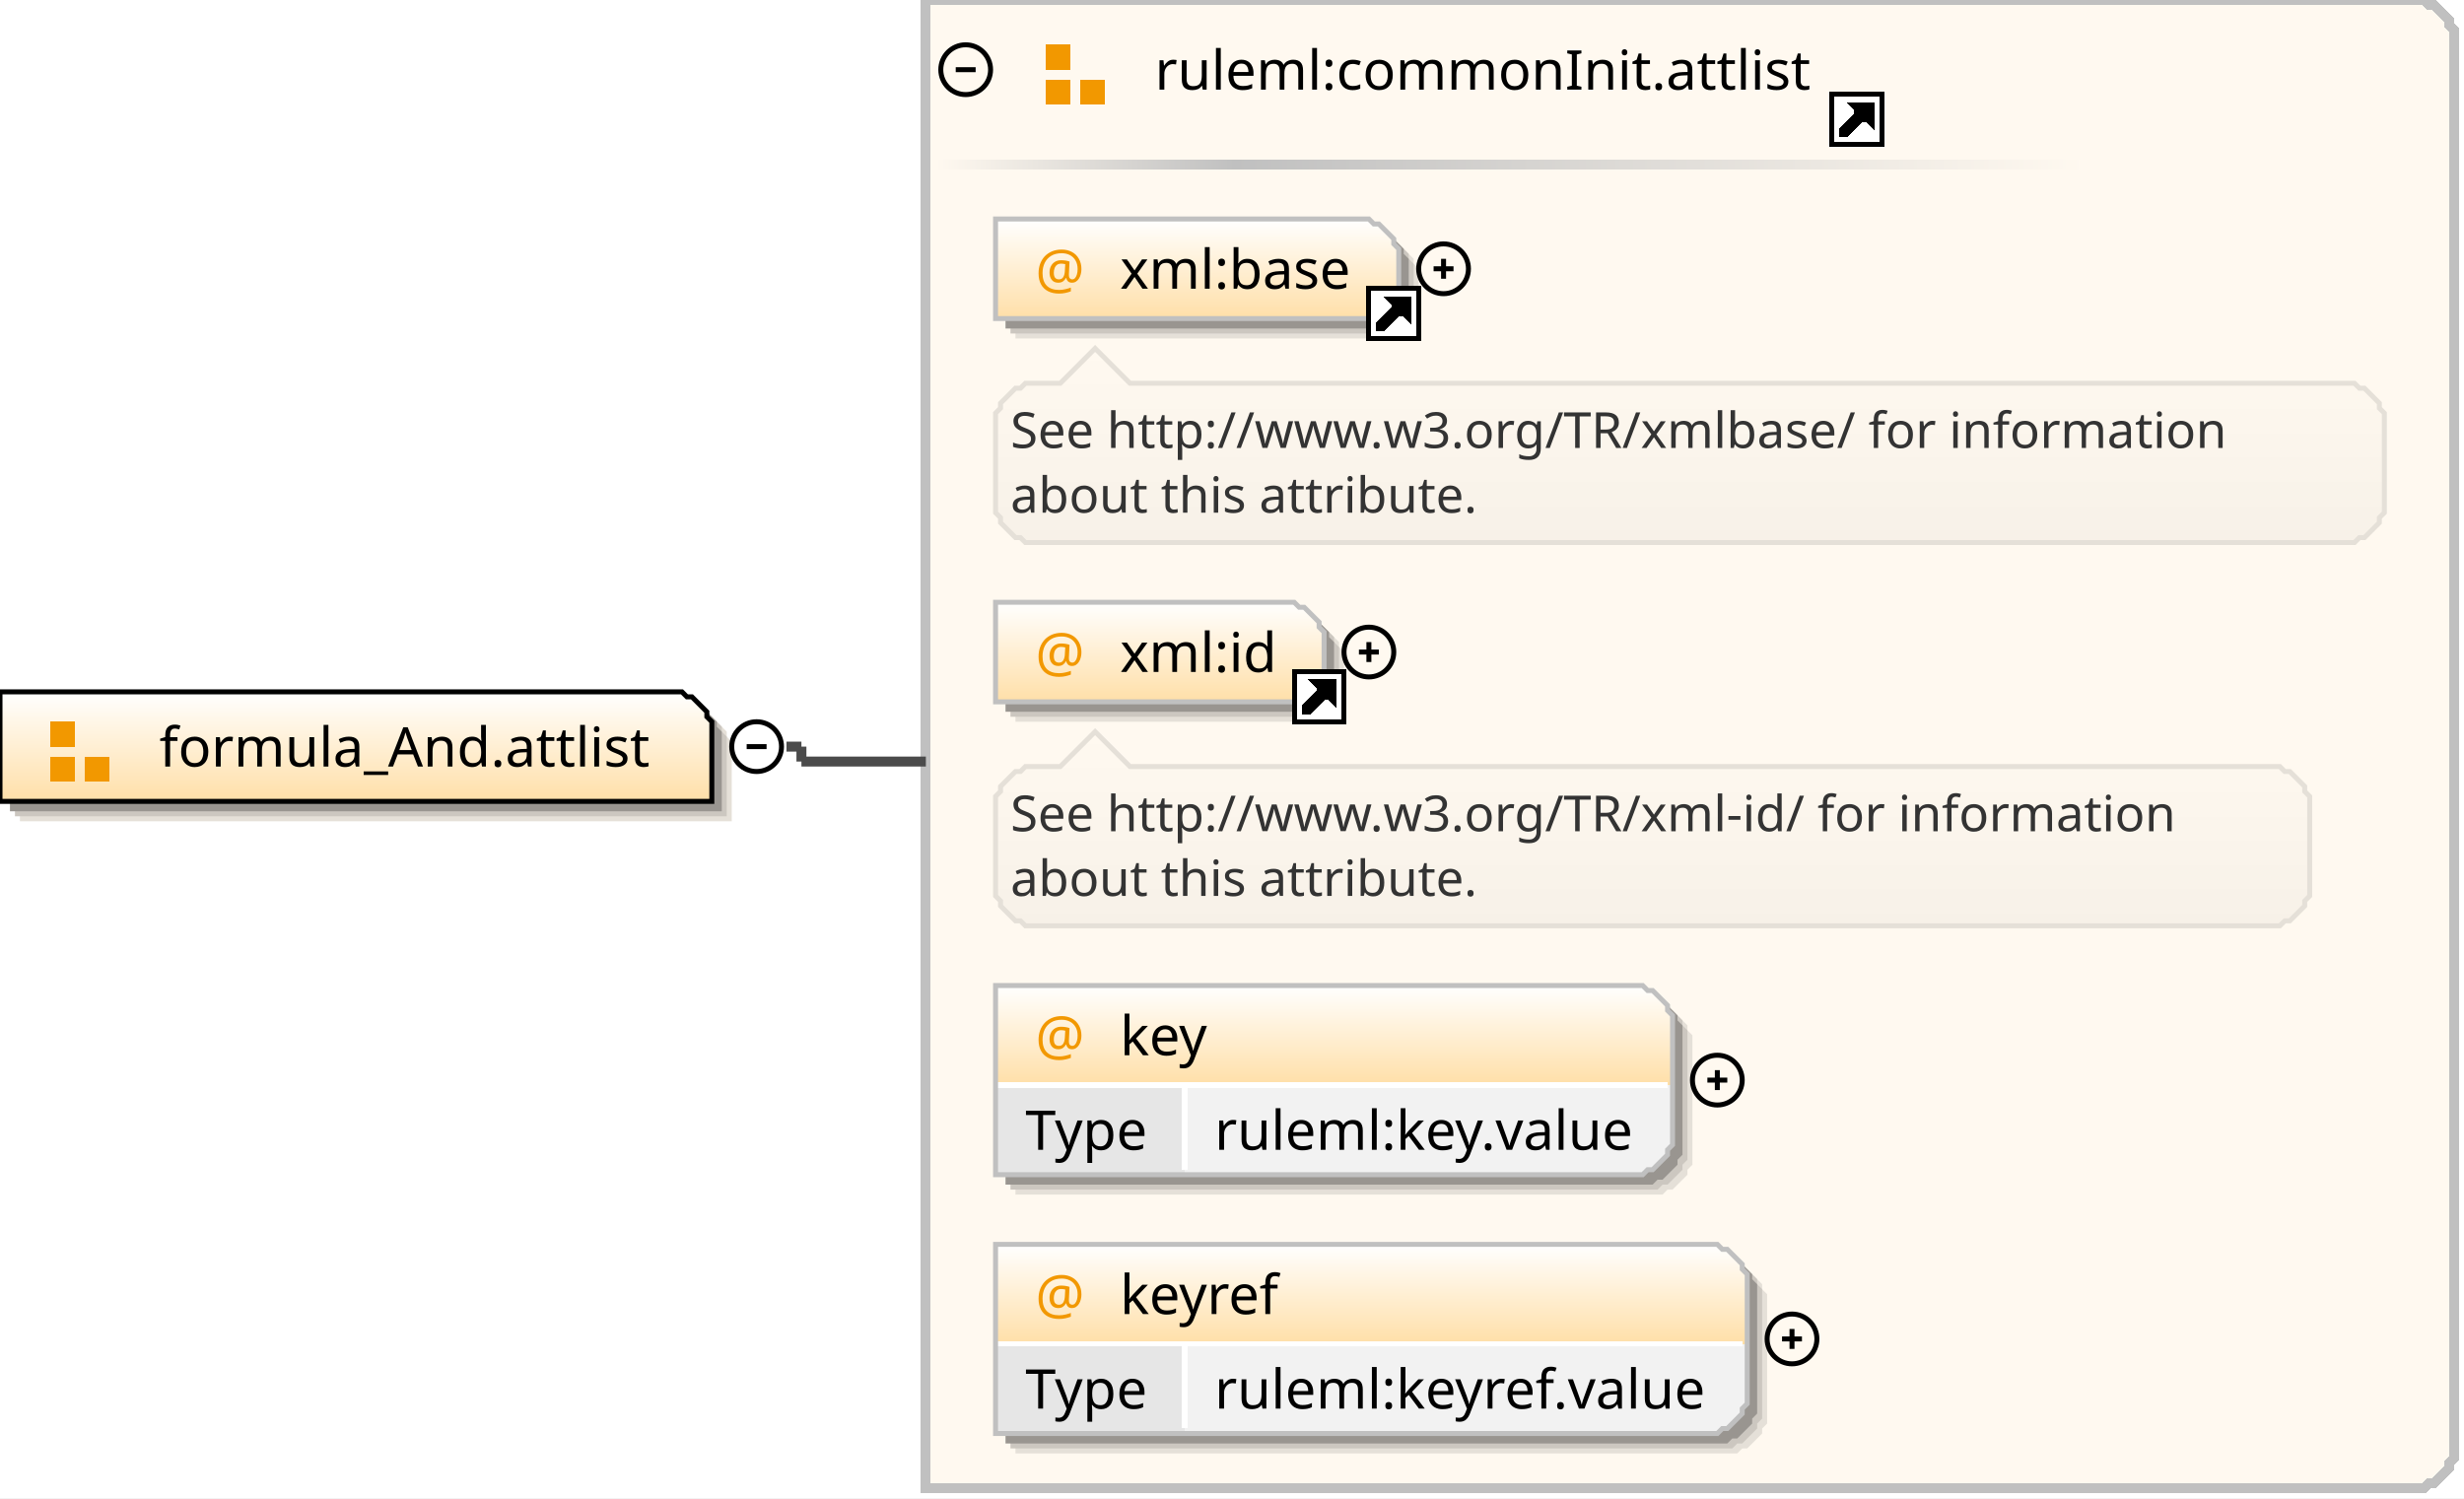
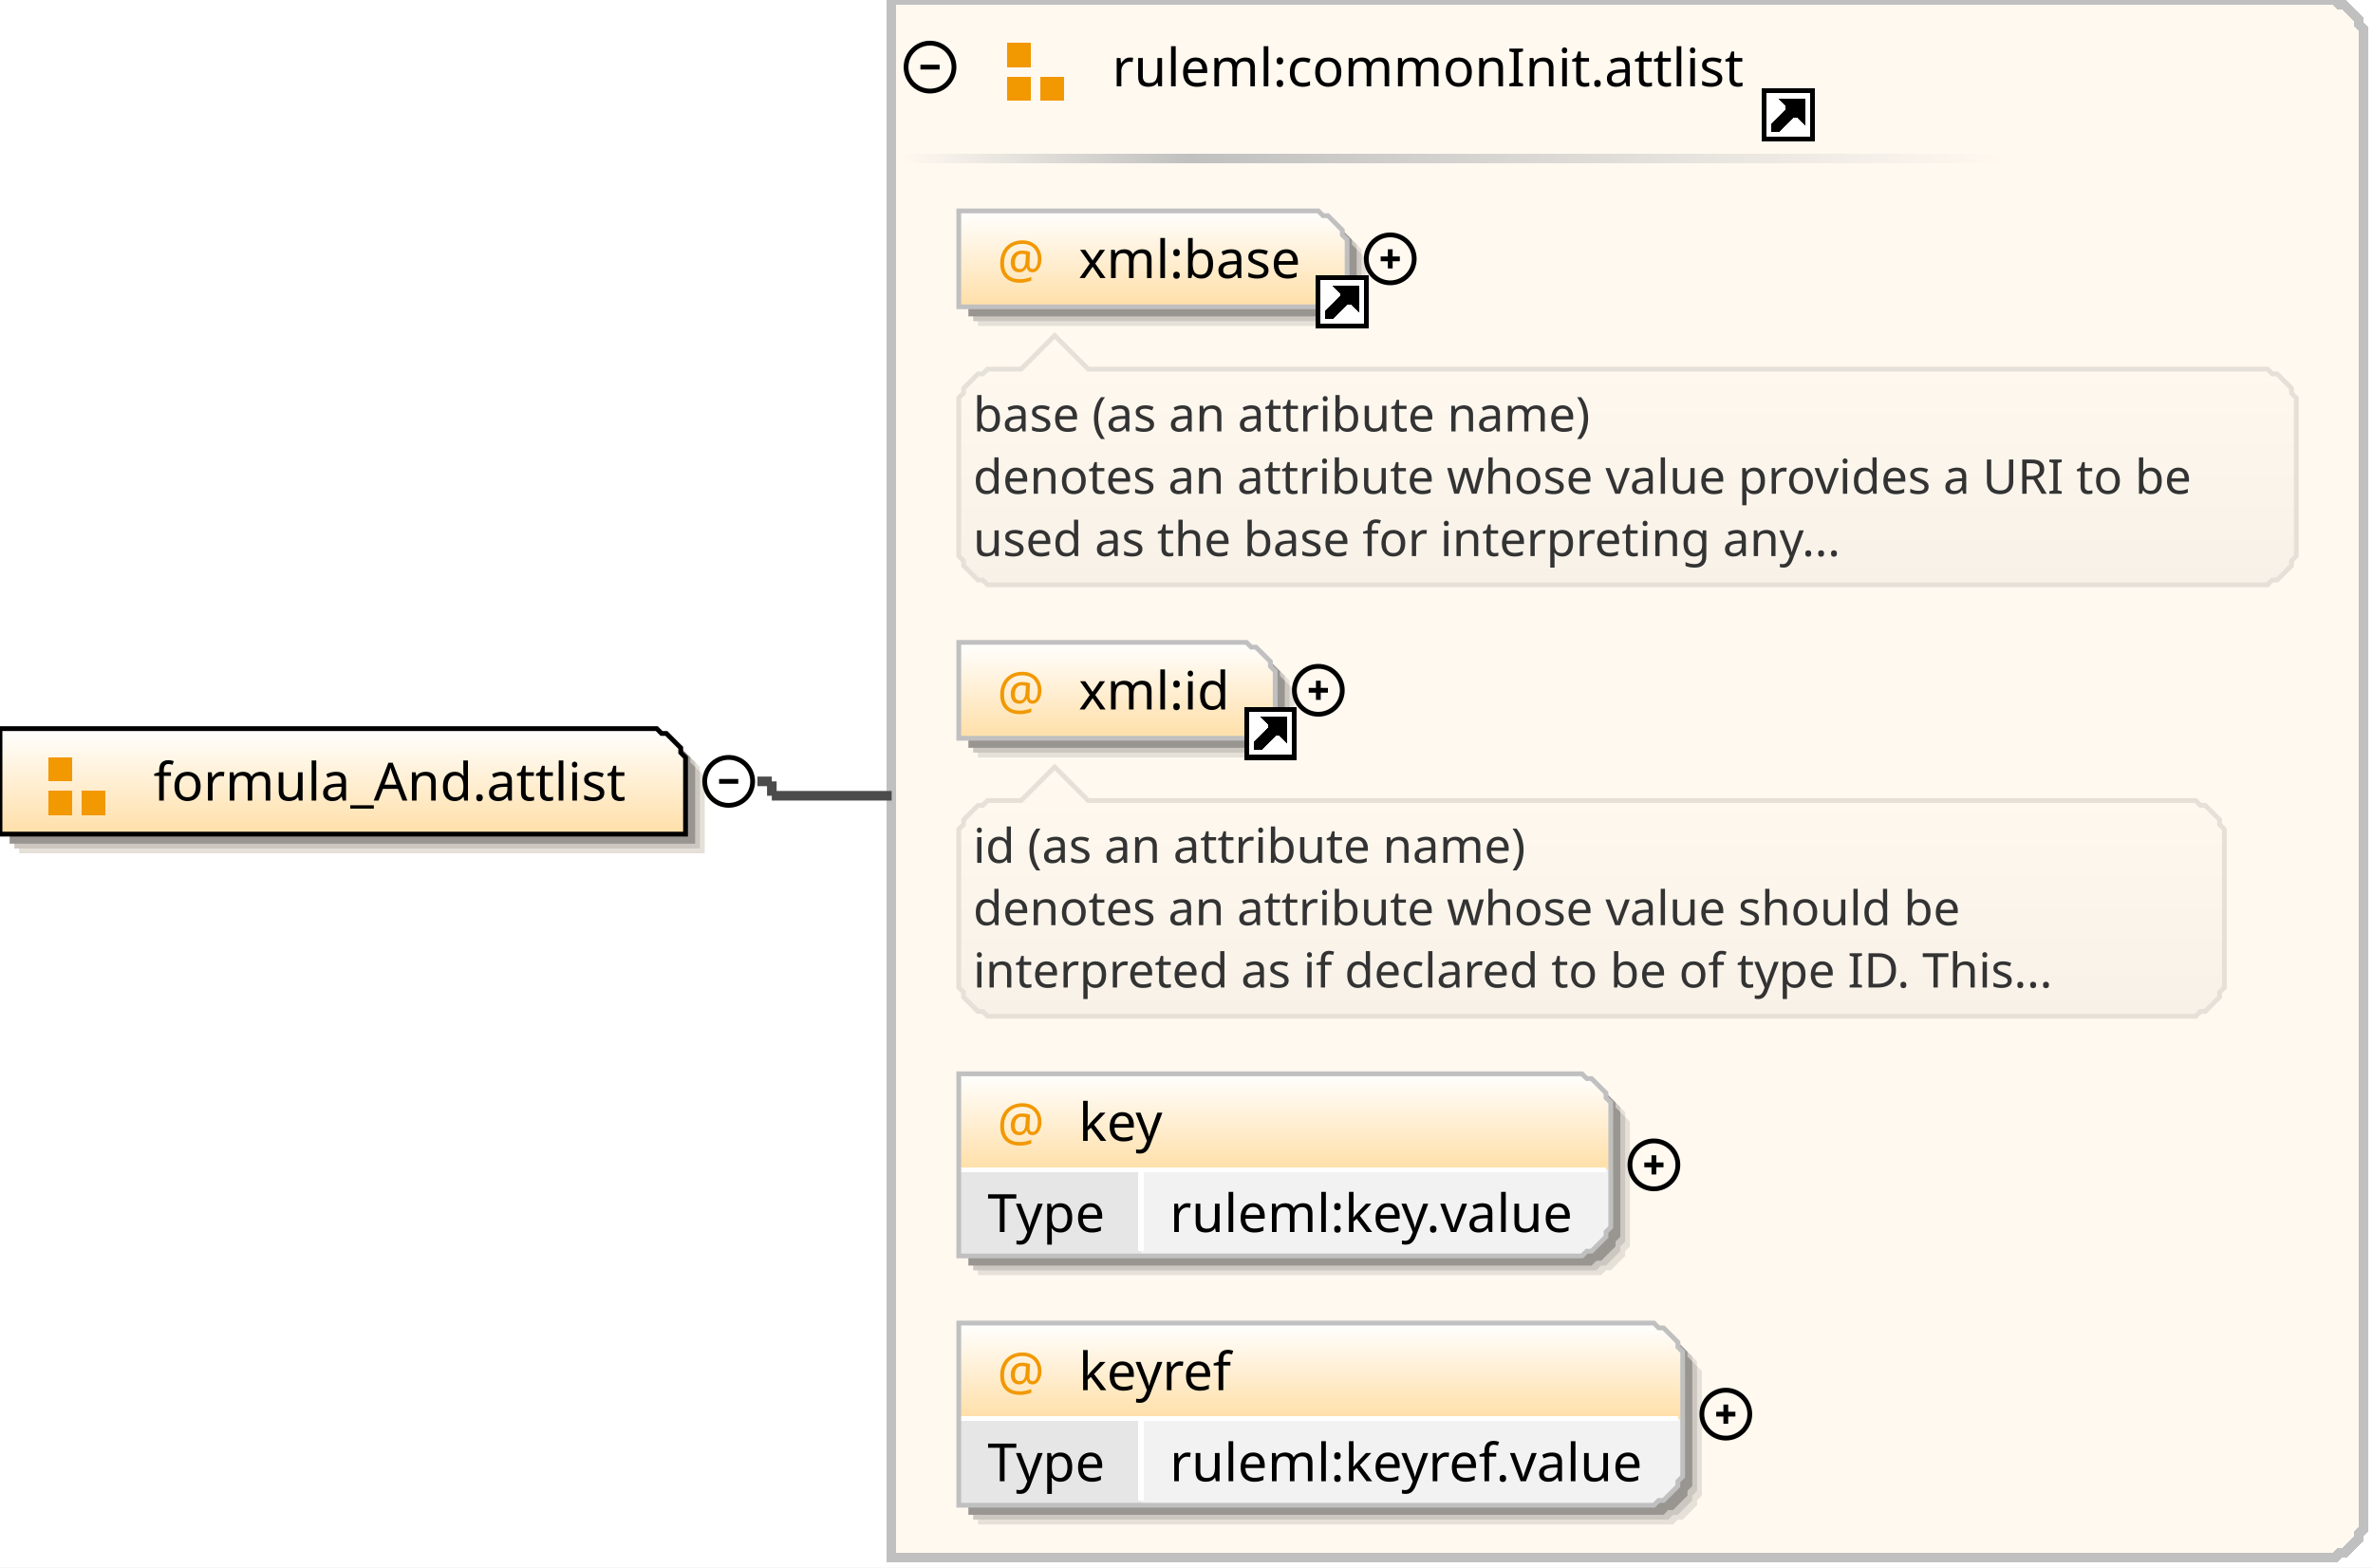
- <svg xmlns="http://www.w3.org/2000/svg" color-interpolation="auto" color-rendering="auto" fill="black" fill-opacity="1" font-family="'Dialog'" font-size="12" font-style="normal" font-weight="normal" height="301" image-rendering="auto" shape-rendering="auto" stroke="black" stroke-dasharray="none" stroke-dashoffset="0" stroke-linecap="square" stroke-linejoin="miter" stroke-miterlimit="10" stroke-opacity="1" stroke-width="1" text-rendering="auto" width="495">
+ <svg xmlns="http://www.w3.org/2000/svg" color-interpolation="auto" color-rendering="auto" fill="black" fill-opacity="1" font-family="'Dialog'" font-size="12" font-style="normal" font-weight="normal" height="327" image-rendering="auto" shape-rendering="auto" stroke="black" stroke-dasharray="none" stroke-dashoffset="0" stroke-linecap="square" stroke-linejoin="miter" stroke-miterlimit="10" stroke-opacity="1" stroke-width="1" text-rendering="auto" width="495">
  <defs id="genericDefs" />
  <g>
    <defs id="defs1">
-       <linearGradient gradientUnits="userSpaceOnUse" id="linearGradient1" spreadMethod="pad" x1="0" x2="0" y1="139" y2="161">
+       <linearGradient gradientUnits="userSpaceOnUse" id="linearGradient1" spreadMethod="pad" x1="0" x2="0" y1="152" y2="174">
        <stop offset="0%" stop-color="white" stop-opacity="1" />
        <stop offset="100%" stop-color="rgb(255,223,168)" stop-opacity="1" />
      </linearGradient>
      <linearGradient gradientUnits="userSpaceOnUse" id="linearGradient2" spreadMethod="pad" x1="248" x2="419" y1="32" y2="32">
        <stop offset="0%" stop-color="silver" stop-opacity="1" />
        <stop offset="100%" stop-color="rgb(255,249,240)" stop-opacity="1" />
      </linearGradient>
      <linearGradient gradientUnits="userSpaceOnUse" id="linearGradient3" spreadMethod="pad" x1="188" x2="248" y1="32" y2="32">
        <stop offset="0%" stop-color="rgb(255,249,240)" stop-opacity="1" />
        <stop offset="100%" stop-color="silver" stop-opacity="1" />
      </linearGradient>
      <linearGradient gradientUnits="userSpaceOnUse" id="linearGradient4" spreadMethod="pad" x1="200" x2="200" y1="44" y2="64">
        <stop offset="0%" stop-color="white" stop-opacity="1" />
        <stop offset="100%" stop-color="rgb(255,223,168)" stop-opacity="1" />
      </linearGradient>
-       <linearGradient gradientUnits="userSpaceOnUse" id="linearGradient5" spreadMethod="pad" x1="200" x2="200" y1="70" y2="109">
+       <linearGradient gradientUnits="userSpaceOnUse" id="linearGradient5" spreadMethod="pad" x1="200" x2="200" y1="70" y2="122">
        <stop offset="0%" stop-color="rgb(255,249,240)" stop-opacity="1" />
        <stop offset="100%" stop-color="rgb(247,241,232)" stop-opacity="1" />
      </linearGradient>
-       <linearGradient gradientUnits="userSpaceOnUse" id="linearGradient6" spreadMethod="pad" x1="200" x2="200" y1="121" y2="141">
+       <linearGradient gradientUnits="userSpaceOnUse" id="linearGradient6" spreadMethod="pad" x1="200" x2="200" y1="134" y2="154">
        <stop offset="0%" stop-color="white" stop-opacity="1" />
        <stop offset="100%" stop-color="rgb(255,223,168)" stop-opacity="1" />
      </linearGradient>
-       <linearGradient gradientUnits="userSpaceOnUse" id="linearGradient7" spreadMethod="pad" x1="200" x2="200" y1="147" y2="186">
+       <linearGradient gradientUnits="userSpaceOnUse" id="linearGradient7" spreadMethod="pad" x1="200" x2="200" y1="160" y2="212">
        <stop offset="0%" stop-color="rgb(255,249,240)" stop-opacity="1" />
        <stop offset="100%" stop-color="rgb(247,241,232)" stop-opacity="1" />
      </linearGradient>
-       <linearGradient gradientUnits="userSpaceOnUse" id="linearGradient8" spreadMethod="pad" x1="200" x2="200" y1="198" y2="218">
+       <linearGradient gradientUnits="userSpaceOnUse" id="linearGradient8" spreadMethod="pad" x1="200" x2="200" y1="224" y2="244">
        <stop offset="0%" stop-color="white" stop-opacity="1" />
        <stop offset="100%" stop-color="rgb(255,223,168)" stop-opacity="1" />
      </linearGradient>
-       <linearGradient gradientUnits="userSpaceOnUse" id="linearGradient9" spreadMethod="pad" x1="200" x2="200" y1="250" y2="270">
+       <linearGradient gradientUnits="userSpaceOnUse" id="linearGradient9" spreadMethod="pad" x1="200" x2="200" y1="276" y2="296">
        <stop offset="0%" stop-color="white" stop-opacity="1" />
        <stop offset="100%" stop-color="rgb(255,223,168)" stop-opacity="1" />
      </linearGradient>
      <clipPath clipPathUnits="userSpaceOnUse" id="clipPath1">
-         <path d="M0 0 L495 0 L495 301 L0 301 L0 0 Z" />
+         <path d="M0 0 L495 0 L495 327 L0 327 L0 0 Z" />
      </clipPath>
    </defs>
    <g fill="white" stroke="white" text-rendering="geometricPrecision">
-       <rect clip-path="url(#clipPath1)" height="301" stroke="none" width="495" x="0" y="0" />
+       <rect clip-path="url(#clipPath1)" height="327" stroke="none" width="495" x="0" y="0" />
    </g>
    <g fill="rgb(229,224,216)" font-family="sans-serif" font-size="11" stroke="rgb(229,224,216)" text-rendering="geometricPrecision">
-       <polygon clip-path="url(#clipPath1)" points=" 4 143 141 143 142 144 143 144 144 145 145 146 146 147 146 148 147 149 147 165 4 165" stroke="none" />
-       <polygon clip-path="url(#clipPath1)" fill="rgb(204,199,192)" points=" 3 142 140 142 141 143 142 143 143 144 144 145 145 146 145 147 146 148 146 164 3 164" stroke="none" />
-       <polygon clip-path="url(#clipPath1)" fill="rgb(153,149,144)" points=" 2 141 139 141 140 142 141 142 142 143 143 144 144 145 144 146 145 147 145 163 2 163" stroke="none" />
-       <polygon clip-path="url(#clipPath1)" fill="url(#linearGradient1)" points=" 0 139 137 139 138 140 139 140 140 141 141 142 142 143 142 144 143 145 143 161 0 161" shape-rendering="crispEdges" stroke="none" />
-       <polygon clip-path="url(#clipPath1)" fill="none" points=" 0 139 137 139 138 140 139 140 140 141 141 142 142 143 142 144 143 145 143 161 0 161" stroke="black" stroke-linecap="butt" />
+       <polygon clip-path="url(#clipPath1)" points=" 4 156 141 156 142 157 143 157 144 158 145 159 146 160 146 161 147 162 147 178 4 178" stroke="none" />
+       <polygon clip-path="url(#clipPath1)" fill="rgb(204,199,192)" points=" 3 155 140 155 141 156 142 156 143 157 144 158 145 159 145 160 146 161 146 177 3 177" stroke="none" />
+       <polygon clip-path="url(#clipPath1)" fill="rgb(153,149,144)" points=" 2 154 139 154 140 155 141 155 142 156 143 157 144 158 144 159 145 160 145 176 2 176" stroke="none" />
+       <polygon clip-path="url(#clipPath1)" fill="url(#linearGradient1)" points=" 0 152 137 152 138 153 139 153 140 154 141 155 142 156 142 157 143 158 143 174 0 174" shape-rendering="crispEdges" stroke="none" />
+       <polygon clip-path="url(#clipPath1)" fill="none" points=" 0 152 137 152 138 153 139 153 140 154 141 155 142 156 142 157 143 158 143 174 0 174" stroke="black" stroke-linecap="butt" />
    </g>
    <g fill="rgb(242,152,0)" font-family="sans-serif" font-size="11" shape-rendering="crispEdges" stroke="rgb(242,152,0)" stroke-linecap="butt" text-rendering="geometricPrecision">
-       <rect clip-path="url(#clipPath1)" height="5" stroke="none" width="5" x="10" y="145" />
-       <rect clip-path="url(#clipPath1)" height="5" stroke="none" width="5" x="10" y="152" />
-       <rect clip-path="url(#clipPath1)" height="5" stroke="none" width="5" x="17" y="152" />
-       <text clip-path="url(#clipPath1)" fill="black" stroke="none" x="32" xml:space="preserve" y="154">formula_And.attlist</text>
-       <circle clip-path="url(#clipPath1)" cx="152" cy="150" fill="none" r="5" shape-rendering="auto" stroke="black" />
-       <line clip-path="url(#clipPath1)" fill="none" shape-rendering="auto" stroke="black" x1="150" x2="154" y1="150" y2="150" />
-       <polygon clip-path="url(#clipPath1)" fill="rgb(255,249,240)" points=" 186 0 487 0 488 1 489 1 490 2 491 3 492 4 492 5 493 6 493 293 492 294 492 295 491 296 490 297 489 298 488 298 487 299 186 299" stroke="none" stroke-width="2" />
-       <polygon clip-path="url(#clipPath1)" fill="none" points=" 186 0 487 0 488 1 489 1 490 2 491 3 492 4 492 5 493 6 493 293 492 294 492 295 491 296 490 297 489 298 488 298 487 299 186 299" stroke="silver" stroke-width="2" />
+       <rect clip-path="url(#clipPath1)" height="5" stroke="none" width="5" x="10" y="158" />
+       <rect clip-path="url(#clipPath1)" height="5" stroke="none" width="5" x="10" y="165" />
+       <rect clip-path="url(#clipPath1)" height="5" stroke="none" width="5" x="17" y="165" />
+       <text clip-path="url(#clipPath1)" fill="black" stroke="none" x="32" xml:space="preserve" y="167">formula_And.attlist</text>
+       <circle clip-path="url(#clipPath1)" cx="152" cy="163" fill="none" r="5" shape-rendering="auto" stroke="black" />
+       <line clip-path="url(#clipPath1)" fill="none" shape-rendering="auto" stroke="black" x1="150" x2="154" y1="163" y2="163" />
+       <polygon clip-path="url(#clipPath1)" fill="rgb(255,249,240)" points=" 186 0 487 0 488 1 489 1 490 2 491 3 492 4 492 5 493 6 493 319 492 320 492 321 491 322 490 323 489 324 488 324 487 325 186 325" stroke="none" stroke-width="2" />
+       <polygon clip-path="url(#clipPath1)" fill="none" points=" 186 0 487 0 488 1 489 1 490 2 491 3 492 4 492 5 493 6 493 319 492 320 492 321 491 322 490 323 489 324 488 324 487 325 186 325" stroke="silver" stroke-width="2" />
      <rect clip-path="url(#clipPath1)" fill="url(#linearGradient2)" height="2" stroke="none" stroke-width="2" width="171" x="248" y="32" />
      <rect clip-path="url(#clipPath1)" fill="url(#linearGradient3)" height="2" stroke="none" stroke-width="2" width="60" x="188" y="32" />
      <rect clip-path="url(#clipPath1)" height="5" stroke="none" width="5" x="210" y="9" />
      <rect clip-path="url(#clipPath1)" height="5" stroke="none" width="5" x="210" y="16" />
      <rect clip-path="url(#clipPath1)" height="5" stroke="none" width="5" x="217" y="16" />
      <text clip-path="url(#clipPath1)" fill="black" stroke="none" x="232" xml:space="preserve" y="18">ruleml:commonInit.attlist</text>
      <rect clip-path="url(#clipPath1)" fill="white" height="10" stroke="none" width="10" x="368" y="19" />
      <polygon clip-path="url(#clipPath1)" fill="none" points=" 370 27 370 26 373 23 373 22 372 21 376 21 376 25 375 24 374 24 371 27" stroke="black" />
      <polygon clip-path="url(#clipPath1)" fill="black" points=" 370 27 370 26 373 23 373 22 372 21 376 21 376 25 375 24 374 24 371 27" stroke="none" />
      <rect clip-path="url(#clipPath1)" fill="none" height="10" stroke="black" width="10" x="368" y="19" />
      <circle clip-path="url(#clipPath1)" cx="194" cy="14" fill="none" r="5" shape-rendering="auto" stroke="black" />
      <line clip-path="url(#clipPath1)" fill="none" shape-rendering="auto" stroke="black" x1="192" x2="196" y1="14" y2="14" />
      <polygon clip-path="url(#clipPath1)" fill="rgb(229,224,216)" points=" 204 48 279 48 280 49 281 49 282 50 283 51 284 52 284 53 285 54 285 62 284 63 284 64 283 65 282 66 281 67 280 67 279 68 204 68" shape-rendering="auto" stroke="none" />
      <polygon clip-path="url(#clipPath1)" fill="rgb(204,199,192)" points=" 203 47 278 47 279 48 280 48 281 49 282 50 283 51 283 52 284 53 284 61 283 62 283 63 282 64 281 65 280 66 279 66 278 67 203 67" shape-rendering="auto" stroke="none" />
      <polygon clip-path="url(#clipPath1)" fill="rgb(153,149,144)" points=" 202 46 277 46 278 47 279 47 280 48 281 49 282 50 282 51 283 52 283 60 282 61 282 62 281 63 280 64 279 65 278 65 277 66 202 66" shape-rendering="auto" stroke="none" />
      <polygon clip-path="url(#clipPath1)" fill="url(#linearGradient4)" points=" 200 44 275 44 276 45 277 45 278 46 279 47 280 48 280 49 281 50 281 58 280 59 280 60 279 61 278 62 277 63 276 63 275 64 200 64" stroke="none" />
      <polygon clip-path="url(#clipPath1)" fill="none" points=" 200 44 275 44 276 45 277 45 278 46 279 47 280 48 280 49 281 50 281 58 280 59 280 60 279 61 278 62 277 63 276 63 275 64 200 64" shape-rendering="auto" stroke="silver" />
      <text clip-path="url(#clipPath1)" stroke="none" x="208" xml:space="preserve" y="58">@</text>
      <text clip-path="url(#clipPath1)" fill="black" stroke="none" x="225" xml:space="preserve" y="58">xml:base</text>
      <rect clip-path="url(#clipPath1)" fill="white" height="10" stroke="none" width="10" x="275" y="58" />
      <polygon clip-path="url(#clipPath1)" fill="none" points=" 277 66 277 65 280 62 280 61 279 60 283 60 283 64 282 63 281 63 278 66" stroke="black" />
      <polygon clip-path="url(#clipPath1)" fill="black" points=" 277 66 277 65 280 62 280 61 279 60 283 60 283 64 282 63 281 63 278 66" stroke="none" />
      <rect clip-path="url(#clipPath1)" fill="none" height="10" stroke="black" width="10" x="275" y="58" />
      <circle clip-path="url(#clipPath1)" cx="290" cy="54" fill="none" r="5" shape-rendering="auto" stroke="black" />
      <line clip-path="url(#clipPath1)" fill="none" shape-rendering="auto" stroke="black" x1="288" x2="292" y1="54" y2="54" />
      <line clip-path="url(#clipPath1)" fill="none" shape-rendering="auto" stroke="black" x1="290" x2="290" y1="52" y2="56" />
-       <polygon clip-path="url(#clipPath1)" fill="url(#linearGradient5)" points=" 200 83 201 82 201 81 202 80 203 79 204 78 205 78 206 77 213 77 220 70 227 77 473 77 474 78 475 78 476 79 477 80 478 81 478 82 479 83 479 103 478 104 478 105 477 106 476 107 475 108 474 108 473 109 206 109 205 108 204 108 203 107 202 106 201 105 201 104 200 103" stroke="none" />
-       <polygon clip-path="url(#clipPath1)" fill="none" points=" 200 83 201 82 201 81 202 80 203 79 204 78 205 78 206 77 213 77 220 70 227 77 473 77 474 78 475 78 476 79 477 80 478 81 478 82 479 83 479 103 478 104 478 105 477 106 476 107 475 108 474 108 473 109 206 109 205 108 204 108 203 107 202 106 201 105 201 104 200 103" shape-rendering="auto" stroke="rgb(229,224,216)" />
-       <text clip-path="url(#clipPath1)" fill="rgb(51,51,51)" font-size="10" stroke="none" x="203" xml:space="preserve" y="90">See http://www.w3.org/TR/xmlbase/ for information </text>
-       <text clip-path="url(#clipPath1)" fill="rgb(51,51,51)" font-size="10" stroke="none" x="203" xml:space="preserve" y="103">about this attribute.</text>
-       <polygon clip-path="url(#clipPath1)" fill="rgb(229,224,216)" points=" 204 125 264 125 265 126 266 126 267 127 268 128 269 129 269 130 270 131 270 139 269 140 269 141 268 142 267 143 266 144 265 144 264 145 204 145" shape-rendering="auto" stroke="none" />
-       <polygon clip-path="url(#clipPath1)" fill="rgb(204,199,192)" points=" 203 124 263 124 264 125 265 125 266 126 267 127 268 128 268 129 269 130 269 138 268 139 268 140 267 141 266 142 265 143 264 143 263 144 203 144" shape-rendering="auto" stroke="none" />
-       <polygon clip-path="url(#clipPath1)" fill="rgb(153,149,144)" points=" 202 123 262 123 263 124 264 124 265 125 266 126 267 127 267 128 268 129 268 137 267 138 267 139 266 140 265 141 264 142 263 142 262 143 202 143" shape-rendering="auto" stroke="none" />
-       <polygon clip-path="url(#clipPath1)" fill="url(#linearGradient6)" points=" 200 121 260 121 261 122 262 122 263 123 264 124 265 125 265 126 266 127 266 135 265 136 265 137 264 138 263 139 262 140 261 140 260 141 200 141" stroke="none" />
-       <polygon clip-path="url(#clipPath1)" fill="none" points=" 200 121 260 121 261 122 262 122 263 123 264 124 265 125 265 126 266 127 266 135 265 136 265 137 264 138 263 139 262 140 261 140 260 141 200 141" shape-rendering="auto" stroke="silver" />
-       <text clip-path="url(#clipPath1)" stroke="none" x="208" xml:space="preserve" y="135">@</text>
-       <text clip-path="url(#clipPath1)" fill="black" stroke="none" x="225" xml:space="preserve" y="135">xml:id</text>
-       <rect clip-path="url(#clipPath1)" fill="white" height="10" stroke="none" width="10" x="260" y="135" />
-       <polygon clip-path="url(#clipPath1)" fill="none" points=" 262 143 262 142 265 139 265 138 264 137 268 137 268 141 267 140 266 140 263 143" stroke="black" />
-       <polygon clip-path="url(#clipPath1)" fill="black" points=" 262 143 262 142 265 139 265 138 264 137 268 137 268 141 267 140 266 140 263 143" stroke="none" />
-       <rect clip-path="url(#clipPath1)" fill="none" height="10" stroke="black" width="10" x="260" y="135" />
-       <circle clip-path="url(#clipPath1)" cx="275" cy="131" fill="none" r="5" shape-rendering="auto" stroke="black" />
-       <line clip-path="url(#clipPath1)" fill="none" shape-rendering="auto" stroke="black" x1="273" x2="277" y1="131" y2="131" />
-       <line clip-path="url(#clipPath1)" fill="none" shape-rendering="auto" stroke="black" x1="275" x2="275" y1="129" y2="133" />
-       <polygon clip-path="url(#clipPath1)" fill="url(#linearGradient7)" points=" 200 160 201 159 201 158 202 157 203 156 204 155 205 155 206 154 213 154 220 147 227 154 458 154 459 155 460 155 461 156 462 157 463 158 463 159 464 160 464 180 463 181 463 182 462 183 461 184 460 185 459 185 458 186 206 186 205 185 204 185 203 184 202 183 201 182 201 181 200 180" stroke="none" />
-       <polygon clip-path="url(#clipPath1)" fill="none" points=" 200 160 201 159 201 158 202 157 203 156 204 155 205 155 206 154 213 154 220 147 227 154 458 154 459 155 460 155 461 156 462 157 463 158 463 159 464 160 464 180 463 181 463 182 462 183 461 184 460 185 459 185 458 186 206 186 205 185 204 185 203 184 202 183 201 182 201 181 200 180" shape-rendering="auto" stroke="rgb(229,224,216)" />
-       <text clip-path="url(#clipPath1)" fill="rgb(51,51,51)" font-size="10" stroke="none" x="203" xml:space="preserve" y="167">See http://www.w3.org/TR/xml-id/ for information </text>
-       <text clip-path="url(#clipPath1)" fill="rgb(51,51,51)" font-size="10" stroke="none" x="203" xml:space="preserve" y="180">about this attribute.</text>
-       <polygon clip-path="url(#clipPath1)" fill="rgb(229,224,216)" points=" 204 202 334 202 335 203 336 203 337 204 338 205 339 206 339 207 340 208 340 234 339 235 339 236 338 237 337 238 336 239 335 239 334 240 204 240" shape-rendering="auto" stroke="none" />
-       <polygon clip-path="url(#clipPath1)" fill="rgb(204,199,192)" points=" 203 201 333 201 334 202 335 202 336 203 337 204 338 205 338 206 339 207 339 233 338 234 338 235 337 236 336 237 335 238 334 238 333 239 203 239" shape-rendering="auto" stroke="none" />
-       <polygon clip-path="url(#clipPath1)" fill="rgb(153,149,144)" points=" 202 200 332 200 333 201 334 201 335 202 336 203 337 204 337 205 338 206 338 232 337 233 337 234 336 235 335 236 334 237 333 237 332 238 202 238" shape-rendering="auto" stroke="none" />
-       <polygon clip-path="url(#clipPath1)" fill="url(#linearGradient8)" points=" 200 198 330 198 331 199 332 199 333 200 334 201 335 202 335 203 336 204 336 218 335 218 335 218 334 218 333 218 332 218 331 218 330 218 200 218" stroke="none" />
-       <polygon clip-path="url(#clipPath1)" fill="rgb(230,230,230)" points=" 200 218 238 218 238 218 238 218 238 218 238 218 238 218 238 218 238 218 238 230 238 231 238 232 238 233 238 234 238 235 238 235 238 236 200 236" stroke="none" />
-       <polygon clip-path="url(#clipPath1)" fill="rgb(242,242,242)" points=" 238 218 330 218 331 218 332 218 333 218 334 218 335 218 335 218 336 218 336 230 335 231 335 232 334 233 333 234 332 235 331 235 330 236 238 236" stroke="none" />
-       <line clip-path="url(#clipPath1)" fill="none" stroke="white" x1="200" x2="335" y1="218" y2="218" />
-       <text clip-path="url(#clipPath1)" fill="black" stroke="none" x="206" xml:space="preserve" y="231">Type</text>
-       <text clip-path="url(#clipPath1)" fill="black" stroke="none" x="244" xml:space="preserve" y="231">ruleml:key.value</text>
-       <line clip-path="url(#clipPath1)" fill="none" stroke="white" x1="238" x2="238" y1="218" y2="235" />
-       <polygon clip-path="url(#clipPath1)" fill="none" points=" 200 198 330 198 331 199 332 199 333 200 334 201 335 202 335 203 336 204 336 230 335 231 335 232 334 233 333 234 332 235 331 235 330 236 200 236" shape-rendering="auto" stroke="silver" />
-       <text clip-path="url(#clipPath1)" stroke="none" x="208" xml:space="preserve" y="212">@</text>
-       <text clip-path="url(#clipPath1)" fill="black" stroke="none" x="225" xml:space="preserve" y="212">key</text>
-       <circle clip-path="url(#clipPath1)" cx="345" cy="217" fill="none" r="5" shape-rendering="auto" stroke="black" />
-       <line clip-path="url(#clipPath1)" fill="none" shape-rendering="auto" stroke="black" x1="343" x2="347" y1="217" y2="217" />
-       <line clip-path="url(#clipPath1)" fill="none" shape-rendering="auto" stroke="black" x1="345" x2="345" y1="215" y2="219" />
-       <polygon clip-path="url(#clipPath1)" fill="rgb(229,224,216)" points=" 204 254 349 254 350 255 351 255 352 256 353 257 354 258 354 259 355 260 355 286 354 287 354 288 353 289 352 290 351 291 350 291 349 292 204 292" shape-rendering="auto" stroke="none" />
-       <polygon clip-path="url(#clipPath1)" fill="rgb(204,199,192)" points=" 203 253 348 253 349 254 350 254 351 255 352 256 353 257 353 258 354 259 354 285 353 286 353 287 352 288 351 289 350 290 349 290 348 291 203 291" shape-rendering="auto" stroke="none" />
-       <polygon clip-path="url(#clipPath1)" fill="rgb(153,149,144)" points=" 202 252 347 252 348 253 349 253 350 254 351 255 352 256 352 257 353 258 353 284 352 285 352 286 351 287 350 288 349 289 348 289 347 290 202 290" shape-rendering="auto" stroke="none" />
-       <polygon clip-path="url(#clipPath1)" fill="url(#linearGradient9)" points=" 200 250 345 250 346 251 347 251 348 252 349 253 350 254 350 255 351 256 351 270 350 270 350 270 349 270 348 270 347 270 346 270 345 270 200 270" stroke="none" />
-       <polygon clip-path="url(#clipPath1)" fill="rgb(230,230,230)" points=" 200 270 238 270 238 270 238 270 238 270 238 270 238 270 238 270 238 270 238 282 238 283 238 284 238 285 238 286 238 287 238 287 238 288 200 288" stroke="none" />
-       <polygon clip-path="url(#clipPath1)" fill="rgb(242,242,242)" points=" 238 270 345 270 346 270 347 270 348 270 349 270 350 270 350 270 351 270 351 282 350 283 350 284 349 285 348 286 347 287 346 287 345 288 238 288" stroke="none" />
-       <line clip-path="url(#clipPath1)" fill="none" stroke="white" x1="200" x2="350" y1="270" y2="270" />
-       <text clip-path="url(#clipPath1)" fill="black" stroke="none" x="206" xml:space="preserve" y="283">Type</text>
-       <text clip-path="url(#clipPath1)" fill="black" stroke="none" x="244" xml:space="preserve" y="283">ruleml:keyref.value</text>
-       <line clip-path="url(#clipPath1)" fill="none" stroke="white" x1="238" x2="238" y1="270" y2="287" />
-       <polygon clip-path="url(#clipPath1)" fill="none" points=" 200 250 345 250 346 251 347 251 348 252 349 253 350 254 350 255 351 256 351 282 350 283 350 284 349 285 348 286 347 287 346 287 345 288 200 288" shape-rendering="auto" stroke="silver" />
-       <text clip-path="url(#clipPath1)" stroke="none" x="208" xml:space="preserve" y="264">@</text>
-       <text clip-path="url(#clipPath1)" fill="black" stroke="none" x="225" xml:space="preserve" y="264">keyref</text>
-       <circle clip-path="url(#clipPath1)" cx="360" cy="269" fill="none" r="5" shape-rendering="auto" stroke="black" />
-       <line clip-path="url(#clipPath1)" fill="none" shape-rendering="auto" stroke="black" x1="358" x2="362" y1="269" y2="269" />
-       <line clip-path="url(#clipPath1)" fill="none" shape-rendering="auto" stroke="black" x1="360" x2="360" y1="267" y2="271" />
+       <polygon clip-path="url(#clipPath1)" fill="url(#linearGradient5)" points=" 200 83 201 82 201 81 202 80 203 79 204 78 205 78 206 77 213 77 220 70 227 77 473 77 474 78 475 78 476 79 477 80 478 81 478 82 479 83 479 116 478 117 478 118 477 119 476 120 475 121 474 121 473 122 206 122 205 121 204 121 203 120 202 119 201 118 201 117 200 116" stroke="none" />
+       <polygon clip-path="url(#clipPath1)" fill="none" points=" 200 83 201 82 201 81 202 80 203 79 204 78 205 78 206 77 213 77 220 70 227 77 473 77 474 78 475 78 476 79 477 80 478 81 478 82 479 83 479 116 478 117 478 118 477 119 476 120 475 121 474 121 473 122 206 122 205 121 204 121 203 120 202 119 201 118 201 117 200 116" shape-rendering="auto" stroke="rgb(229,224,216)" />
+       <text clip-path="url(#clipPath1)" fill="rgb(51,51,51)" font-size="10" stroke="none" x="203" xml:space="preserve" y="90">base (as an attribute name)</text>
+       <text clip-path="url(#clipPath1)" fill="rgb(51,51,51)" font-size="10" stroke="none" x="203" xml:space="preserve" y="103">denotes an attribute whose value provides a URI to be </text>
+       <text clip-path="url(#clipPath1)" fill="rgb(51,51,51)" font-size="10" stroke="none" x="203" xml:space="preserve" y="116">used as the base for interpreting any...</text>
+       <polygon clip-path="url(#clipPath1)" fill="rgb(229,224,216)" points=" 204 138 264 138 265 139 266 139 267 140 268 141 269 142 269 143 270 144 270 152 269 153 269 154 268 155 267 156 266 157 265 157 264 158 204 158" shape-rendering="auto" stroke="none" />
+       <polygon clip-path="url(#clipPath1)" fill="rgb(204,199,192)" points=" 203 137 263 137 264 138 265 138 266 139 267 140 268 141 268 142 269 143 269 151 268 152 268 153 267 154 266 155 265 156 264 156 263 157 203 157" shape-rendering="auto" stroke="none" />
+       <polygon clip-path="url(#clipPath1)" fill="rgb(153,149,144)" points=" 202 136 262 136 263 137 264 137 265 138 266 139 267 140 267 141 268 142 268 150 267 151 267 152 266 153 265 154 264 155 263 155 262 156 202 156" shape-rendering="auto" stroke="none" />
+       <polygon clip-path="url(#clipPath1)" fill="url(#linearGradient6)" points=" 200 134 260 134 261 135 262 135 263 136 264 137 265 138 265 139 266 140 266 148 265 149 265 150 264 151 263 152 262 153 261 153 260 154 200 154" stroke="none" />
+       <polygon clip-path="url(#clipPath1)" fill="none" points=" 200 134 260 134 261 135 262 135 263 136 264 137 265 138 265 139 266 140 266 148 265 149 265 150 264 151 263 152 262 153 261 153 260 154 200 154" shape-rendering="auto" stroke="silver" />
+       <text clip-path="url(#clipPath1)" stroke="none" x="208" xml:space="preserve" y="148">@</text>
+       <text clip-path="url(#clipPath1)" fill="black" stroke="none" x="225" xml:space="preserve" y="148">xml:id</text>
+       <rect clip-path="url(#clipPath1)" fill="white" height="10" stroke="none" width="10" x="260" y="148" />
+       <polygon clip-path="url(#clipPath1)" fill="none" points=" 262 156 262 155 265 152 265 151 264 150 268 150 268 154 267 153 266 153 263 156" stroke="black" />
+       <polygon clip-path="url(#clipPath1)" fill="black" points=" 262 156 262 155 265 152 265 151 264 150 268 150 268 154 267 153 266 153 263 156" stroke="none" />
+       <rect clip-path="url(#clipPath1)" fill="none" height="10" stroke="black" width="10" x="260" y="148" />
+       <circle clip-path="url(#clipPath1)" cx="275" cy="144" fill="none" r="5" shape-rendering="auto" stroke="black" />
+       <line clip-path="url(#clipPath1)" fill="none" shape-rendering="auto" stroke="black" x1="273" x2="277" y1="144" y2="144" />
+       <line clip-path="url(#clipPath1)" fill="none" shape-rendering="auto" stroke="black" x1="275" x2="275" y1="142" y2="146" />
+       <polygon clip-path="url(#clipPath1)" fill="url(#linearGradient7)" points=" 200 173 201 172 201 171 202 170 203 169 204 168 205 168 206 167 213 167 220 160 227 167 458 167 459 168 460 168 461 169 462 170 463 171 463 172 464 173 464 206 463 207 463 208 462 209 461 210 460 211 459 211 458 212 206 212 205 211 204 211 203 210 202 209 201 208 201 207 200 206" stroke="none" />
+       <polygon clip-path="url(#clipPath1)" fill="none" points=" 200 173 201 172 201 171 202 170 203 169 204 168 205 168 206 167 213 167 220 160 227 167 458 167 459 168 460 168 461 169 462 170 463 171 463 172 464 173 464 206 463 207 463 208 462 209 461 210 460 211 459 211 458 212 206 212 205 211 204 211 203 210 202 209 201 208 201 207 200 206" shape-rendering="auto" stroke="rgb(229,224,216)" />
+       <text clip-path="url(#clipPath1)" fill="rgb(51,51,51)" font-size="10" stroke="none" x="203" xml:space="preserve" y="180">id (as an attribute name)</text>
+       <text clip-path="url(#clipPath1)" fill="rgb(51,51,51)" font-size="10" stroke="none" x="203" xml:space="preserve" y="193">denotes an attribute whose value should be </text>
+       <text clip-path="url(#clipPath1)" fill="rgb(51,51,51)" font-size="10" stroke="none" x="203" xml:space="preserve" y="206">interpreted as if declared to be of type ID. This...</text>
+       <polygon clip-path="url(#clipPath1)" fill="rgb(229,224,216)" points=" 204 228 334 228 335 229 336 229 337 230 338 231 339 232 339 233 340 234 340 260 339 261 339 262 338 263 337 264 336 265 335 265 334 266 204 266" shape-rendering="auto" stroke="none" />
+       <polygon clip-path="url(#clipPath1)" fill="rgb(204,199,192)" points=" 203 227 333 227 334 228 335 228 336 229 337 230 338 231 338 232 339 233 339 259 338 260 338 261 337 262 336 263 335 264 334 264 333 265 203 265" shape-rendering="auto" stroke="none" />
+       <polygon clip-path="url(#clipPath1)" fill="rgb(153,149,144)" points=" 202 226 332 226 333 227 334 227 335 228 336 229 337 230 337 231 338 232 338 258 337 259 337 260 336 261 335 262 334 263 333 263 332 264 202 264" shape-rendering="auto" stroke="none" />
+       <polygon clip-path="url(#clipPath1)" fill="url(#linearGradient8)" points=" 200 224 330 224 331 225 332 225 333 226 334 227 335 228 335 229 336 230 336 244 335 244 335 244 334 244 333 244 332 244 331 244 330 244 200 244" stroke="none" />
+       <polygon clip-path="url(#clipPath1)" fill="rgb(230,230,230)" points=" 200 244 238 244 238 244 238 244 238 244 238 244 238 244 238 244 238 244 238 256 238 257 238 258 238 259 238 260 238 261 238 261 238 262 200 262" stroke="none" />
+       <polygon clip-path="url(#clipPath1)" fill="rgb(242,242,242)" points=" 238 244 330 244 331 244 332 244 333 244 334 244 335 244 335 244 336 244 336 256 335 257 335 258 334 259 333 260 332 261 331 261 330 262 238 262" stroke="none" />
+       <line clip-path="url(#clipPath1)" fill="none" stroke="white" x1="200" x2="335" y1="244" y2="244" />
+       <text clip-path="url(#clipPath1)" fill="black" stroke="none" x="206" xml:space="preserve" y="257">Type</text>
+       <text clip-path="url(#clipPath1)" fill="black" stroke="none" x="244" xml:space="preserve" y="257">ruleml:key.value</text>
+       <line clip-path="url(#clipPath1)" fill="none" stroke="white" x1="238" x2="238" y1="244" y2="261" />
+       <polygon clip-path="url(#clipPath1)" fill="none" points=" 200 224 330 224 331 225 332 225 333 226 334 227 335 228 335 229 336 230 336 256 335 257 335 258 334 259 333 260 332 261 331 261 330 262 200 262" shape-rendering="auto" stroke="silver" />
+       <text clip-path="url(#clipPath1)" stroke="none" x="208" xml:space="preserve" y="238">@</text>
+       <text clip-path="url(#clipPath1)" fill="black" stroke="none" x="225" xml:space="preserve" y="238">key</text>
+       <circle clip-path="url(#clipPath1)" cx="345" cy="243" fill="none" r="5" shape-rendering="auto" stroke="black" />
+       <line clip-path="url(#clipPath1)" fill="none" shape-rendering="auto" stroke="black" x1="343" x2="347" y1="243" y2="243" />
+       <line clip-path="url(#clipPath1)" fill="none" shape-rendering="auto" stroke="black" x1="345" x2="345" y1="241" y2="245" />
+       <polygon clip-path="url(#clipPath1)" fill="rgb(229,224,216)" points=" 204 280 349 280 350 281 351 281 352 282 353 283 354 284 354 285 355 286 355 312 354 313 354 314 353 315 352 316 351 317 350 317 349 318 204 318" shape-rendering="auto" stroke="none" />
+       <polygon clip-path="url(#clipPath1)" fill="rgb(204,199,192)" points=" 203 279 348 279 349 280 350 280 351 281 352 282 353 283 353 284 354 285 354 311 353 312 353 313 352 314 351 315 350 316 349 316 348 317 203 317" shape-rendering="auto" stroke="none" />
+       <polygon clip-path="url(#clipPath1)" fill="rgb(153,149,144)" points=" 202 278 347 278 348 279 349 279 350 280 351 281 352 282 352 283 353 284 353 310 352 311 352 312 351 313 350 314 349 315 348 315 347 316 202 316" shape-rendering="auto" stroke="none" />
+       <polygon clip-path="url(#clipPath1)" fill="url(#linearGradient9)" points=" 200 276 345 276 346 277 347 277 348 278 349 279 350 280 350 281 351 282 351 296 350 296 350 296 349 296 348 296 347 296 346 296 345 296 200 296" stroke="none" />
+       <polygon clip-path="url(#clipPath1)" fill="rgb(230,230,230)" points=" 200 296 238 296 238 296 238 296 238 296 238 296 238 296 238 296 238 296 238 308 238 309 238 310 238 311 238 312 238 313 238 313 238 314 200 314" stroke="none" />
+       <polygon clip-path="url(#clipPath1)" fill="rgb(242,242,242)" points=" 238 296 345 296 346 296 347 296 348 296 349 296 350 296 350 296 351 296 351 308 350 309 350 310 349 311 348 312 347 313 346 313 345 314 238 314" stroke="none" />
+       <line clip-path="url(#clipPath1)" fill="none" stroke="white" x1="200" x2="350" y1="296" y2="296" />
+       <text clip-path="url(#clipPath1)" fill="black" stroke="none" x="206" xml:space="preserve" y="309">Type</text>
+       <text clip-path="url(#clipPath1)" fill="black" stroke="none" x="244" xml:space="preserve" y="309">ruleml:keyref.value</text>
+       <line clip-path="url(#clipPath1)" fill="none" stroke="white" x1="238" x2="238" y1="296" y2="313" />
+       <polygon clip-path="url(#clipPath1)" fill="none" points=" 200 276 345 276 346 277 347 277 348 278 349 279 350 280 350 281 351 282 351 308 350 309 350 310 349 311 348 312 347 313 346 313 345 314 200 314" shape-rendering="auto" stroke="silver" />
+       <text clip-path="url(#clipPath1)" stroke="none" x="208" xml:space="preserve" y="290">@</text>
+       <text clip-path="url(#clipPath1)" fill="black" stroke="none" x="225" xml:space="preserve" y="290">keyref</text>
+       <circle clip-path="url(#clipPath1)" cx="360" cy="295" fill="none" r="5" shape-rendering="auto" stroke="black" />
+       <line clip-path="url(#clipPath1)" fill="none" shape-rendering="auto" stroke="black" x1="358" x2="362" y1="295" y2="295" />
+       <line clip-path="url(#clipPath1)" fill="none" shape-rendering="auto" stroke="black" x1="360" x2="360" y1="293" y2="297" />
    </g>
    <g fill="rgb(75,75,75)" font-family="sans-serif" font-size="11" stroke="rgb(75,75,75)" stroke-linecap="butt" stroke-width="2" text-rendering="geometricPrecision">
-       <line clip-path="url(#clipPath1)" fill="none" x1="158" x2="161" y1="150" y2="150" />
-       <line clip-path="url(#clipPath1)" fill="none" x1="161" x2="161" y1="150" y2="153" />
-       <line clip-path="url(#clipPath1)" fill="none" x1="161" x2="186" y1="153" y2="153" />
+       <line clip-path="url(#clipPath1)" fill="none" x1="158" x2="161" y1="163" y2="163" />
+       <line clip-path="url(#clipPath1)" fill="none" x1="161" x2="161" y1="163" y2="166" />
+       <line clip-path="url(#clipPath1)" fill="none" x1="161" x2="186" y1="166" y2="166" />
    </g>
  </g>
</svg>
